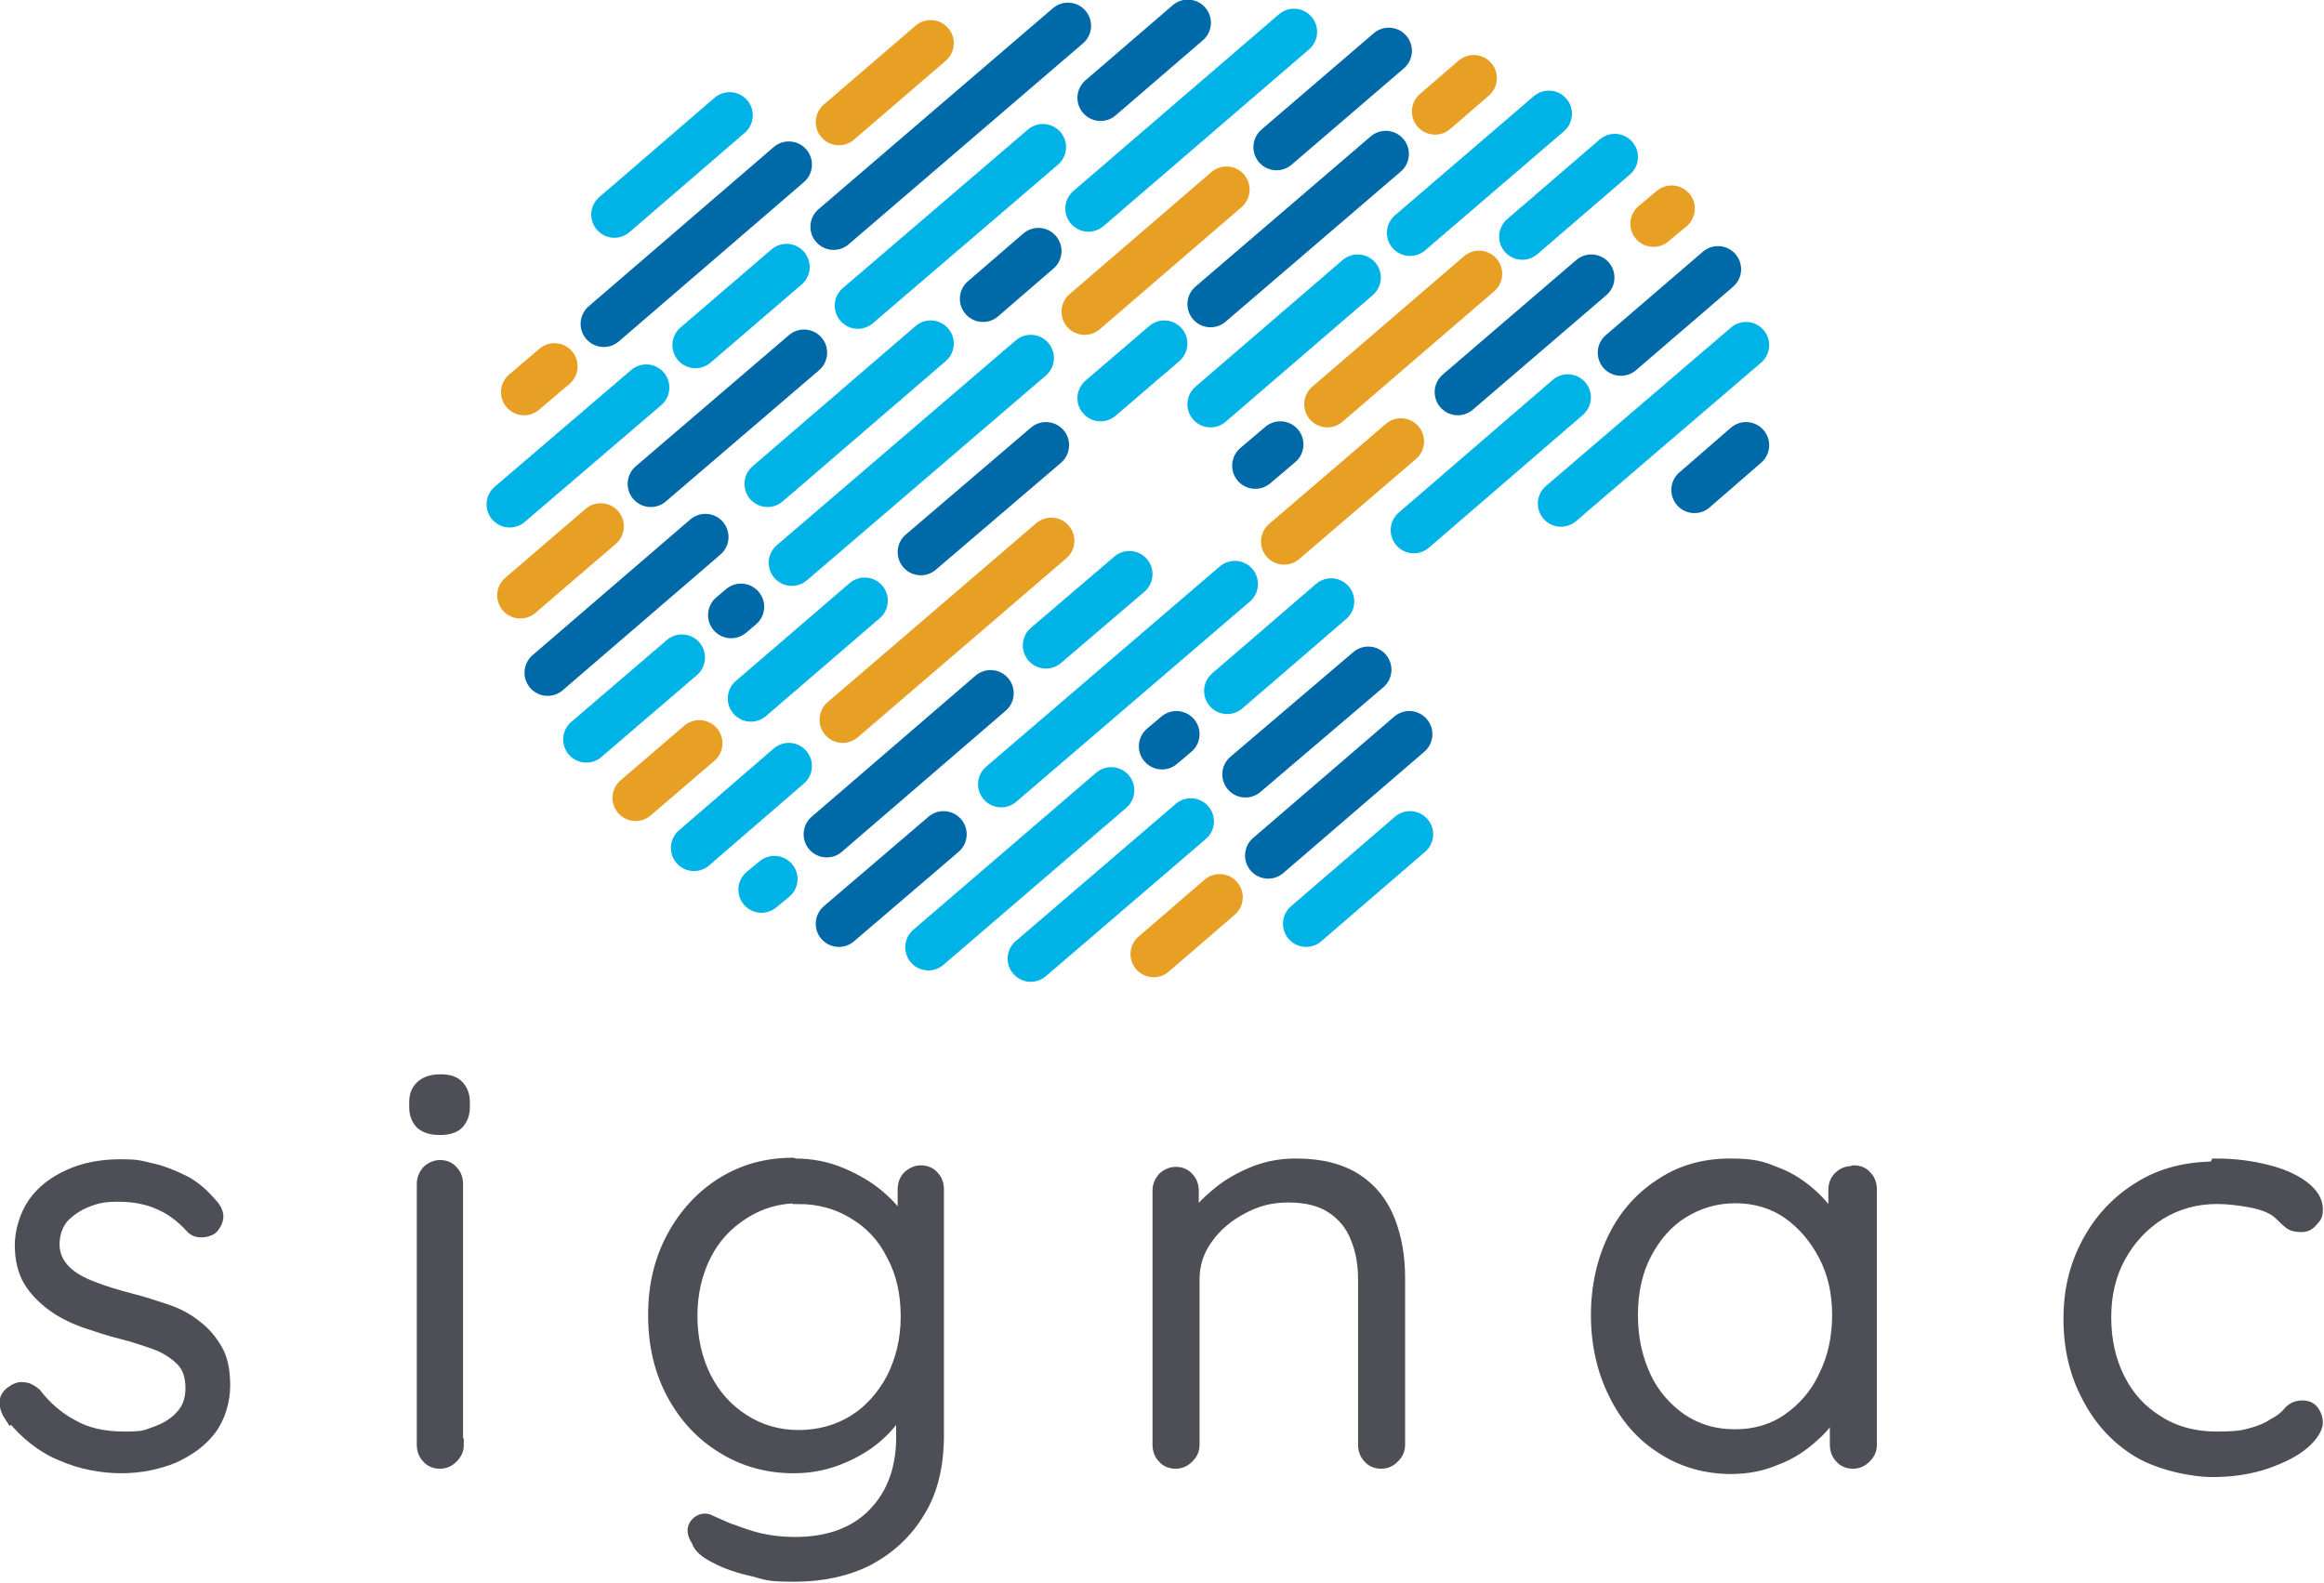
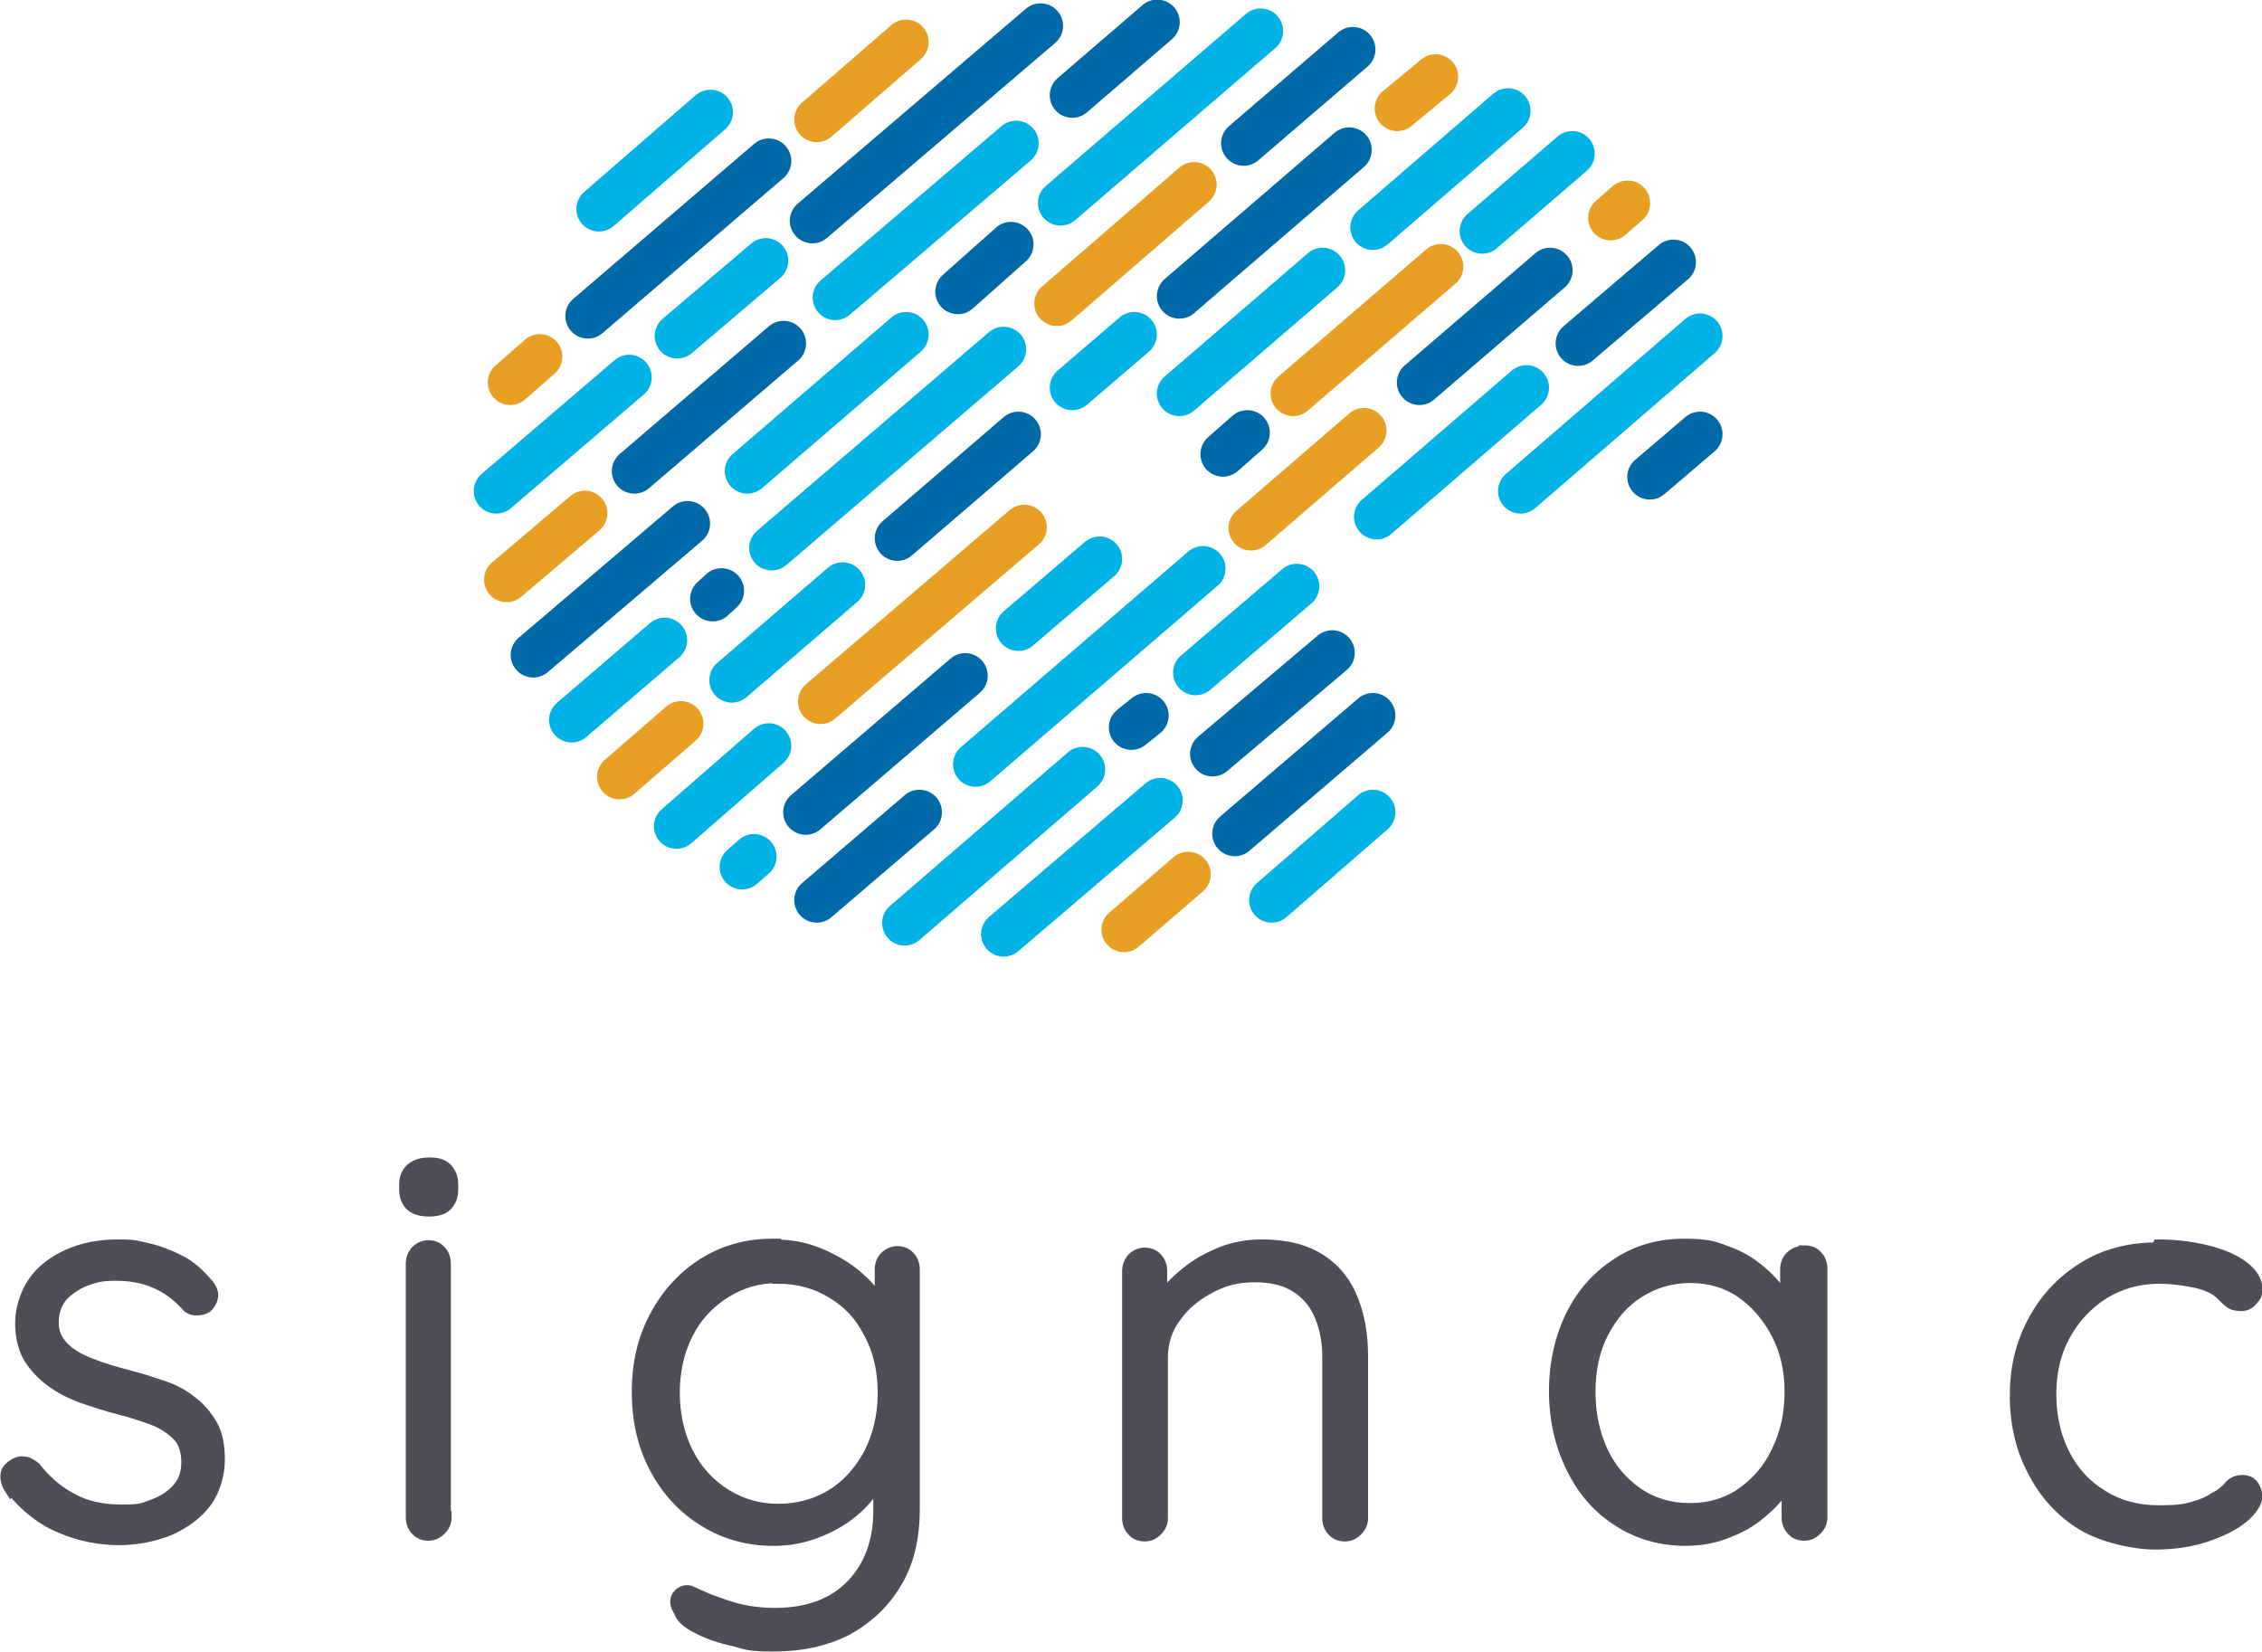
- <svg xmlns="http://www.w3.org/2000/svg" id="Layer_1" version="1.1" viewBox="0 0 306.4 208.6">
+ <svg xmlns="http://www.w3.org/2000/svg" id="Layer_1" version="1.1" viewBox="0 0 306.3 223.6">
  <defs>
    <style>
      .st0 {
-         stroke: #00b3e6;
+         stroke: #0069a7;
      }

      .st0, .st1, .st2, .st3 {
        stroke-miterlimit: 10;
      }

-       .st0, .st2, .st3 {
+       .st0, .st1, .st3 {
        fill: none;
        stroke-linecap: round;
        stroke-width: 6.1px;
      }

      .st1 {
+         stroke: #e7a024;
+       }
+ 
+       .st2 {
        fill: #4d4e56;
        stroke: #4d4e56;
        stroke-width: 1.7px;
      }

-       .st2 {
-         stroke: #e7a024;
-       }
- 
      .st3 {
-         stroke: #0069a7;
+         stroke: #00b3e6;
      }
    </style>
  </defs>
  <g>
-     <path class="st1" d="M1.4,186.7c-.4-.6-.6-1.2-.6-1.8,0-.6.3-1,.9-1.4.4-.3.9-.5,1.4-.4.5,0,1,.3,1.5.7,1.3,1.7,3,3.2,4.9,4.2,1.9,1.1,4.2,1.6,6.9,1.6s2.8-.2,4.2-.7c1.4-.5,2.5-1.2,3.4-2.2.9-1,1.3-2.2,1.3-3.7s-.4-2.8-1.3-3.7c-.9-.9-2.1-1.7-3.5-2.2-1.4-.5-2.9-1-4.5-1.4-1.7-.4-3.3-1-4.9-1.5-1.6-.6-3-1.3-4.2-2.2-1.2-.9-2.2-1.9-3-3.2-.7-1.2-1.1-2.8-1.1-4.6s.6-3.9,1.7-5.5c1.1-1.6,2.7-2.8,4.7-3.7,2-.9,4.2-1.3,6.7-1.3s2.6.2,4,.5c1.4.3,2.9.9,4.3,1.6,1.4.7,2.6,1.8,3.7,3.1.4.4.7,1,.7,1.5s-.3,1.1-.7,1.5c-.4.3-.9.4-1.4.4s-1-.2-1.3-.6c-1.2-1.3-2.6-2.4-4.3-3.1-1.6-.7-3.4-1-5.3-1s-2.8.2-4.1.7c-1.3.5-2.3,1.2-3.2,2.1-.8.9-1.3,2.2-1.3,3.7,0,1.4.6,2.6,1.5,3.5.9.9,2.1,1.6,3.7,2.2,1.5.6,3.2,1.1,5.1,1.6,1.6.4,3.1.9,4.6,1.4,1.5.5,2.8,1.2,3.9,2.1,1.1.8,2,1.9,2.7,3.1.7,1.2,1,2.8,1,4.7s-.6,4.1-1.8,5.7c-1.2,1.6-2.9,2.8-4.9,3.7-2,.8-4.3,1.3-6.8,1.3s-5.3-.5-7.8-1.6c-2.5-1-4.8-2.8-6.7-5.2Z" />
-     <path class="st1" d="M58,148.8c-1,0-1.8-.2-2.4-.7-.5-.5-.8-1.2-.8-2.1v-.7c0-.9.3-1.6.9-2.1.6-.5,1.4-.7,2.4-.7s1.7.2,2.2.7c.5.5.8,1.2.8,2.1v.7c0,.9-.3,1.6-.8,2.1-.5.5-1.3.7-2.3.7ZM60.3,190.5c0,.6-.2,1.1-.7,1.6s-1,.7-1.6.7-1.2-.2-1.6-.7c-.4-.4-.6-1-.6-1.6v-34.4c0-.6.2-1.1.6-1.6.4-.4,1-.7,1.6-.7s1.2.2,1.6.7c.4.4.6,1,.6,1.6v34.4Z" />
-     <path class="st1" d="M104.8,153.6c2.2,0,4.2.4,6.1,1.2,1.9.8,3.6,1.8,5,3,1.4,1.2,2.5,2.5,3.3,3.9.8,1.4,1.2,2.7,1.2,3.9l-1.2-1.8v-7c0-.6.2-1.2.6-1.6.4-.4,1-.7,1.6-.7s1.2.2,1.6.7c.4.4.6,1,.6,1.6v32.4c0,4-.8,7.4-2.5,10.1-1.6,2.7-3.9,4.8-6.7,6.3-2.8,1.4-6,2.1-9.6,2.1s-3.6-.2-5.5-.7c-1.9-.4-3.6-1-4.9-1.7-1.4-.7-2.2-1.4-2.4-2.2-.3-.4-.5-.9-.5-1.3,0-.4.2-.8.6-1.1.4-.3,1-.4,1.5-.1.6.3,1.4.6,2.5,1.1.4.1,1.1.4,2,.7.9.3,1.9.6,3.1.8,1.2.2,2.4.3,3.6.3,4.5,0,8-1.3,10.5-3.9,2.5-2.6,3.7-6,3.7-10.1v-7.2l.8.2c-.4,1.8-1.2,3.4-2.2,4.7s-2.3,2.5-3.7,3.4c-1.4.9-2.9,1.6-4.5,2.1-1.6.5-3.2.7-4.8.7-3.4,0-6.6-.9-9.3-2.6-2.8-1.7-5-4.1-6.6-7.1-1.6-3-2.4-6.4-2.4-10.3s.8-7.2,2.4-10.2c1.6-3,3.8-5.4,6.5-7.1,2.7-1.7,5.8-2.6,9.3-2.6ZM105.3,157.8c-2.7,0-5.1.7-7.3,2.1-2.2,1.4-3.9,3.2-5.1,5.6-1.2,2.4-1.8,5.1-1.8,8s.6,5.7,1.8,8.1c1.2,2.4,2.9,4.3,5.1,5.7,2.2,1.4,4.6,2.1,7.3,2.1s5.2-.7,7.3-2c2.1-1.3,3.8-3.2,5.1-5.6,1.2-2.4,1.9-5.1,1.9-8.2s-.6-5.8-1.9-8.2c-1.2-2.4-2.9-4.2-5.1-5.5-2.1-1.3-4.6-2-7.3-2Z" />
-     <path class="st1" d="M170.9,153.6c3.3,0,5.9.7,7.9,2,2,1.3,3.4,3.1,4.3,5.4.9,2.3,1.3,4.8,1.3,7.5v22c0,.6-.2,1.1-.7,1.6s-1,.7-1.6.7-1.2-.2-1.6-.7c-.4-.4-.6-1-.6-1.6v-21.8c0-2-.3-3.8-1-5.5-.6-1.6-1.7-3-3.2-4-1.5-1-3.4-1.5-5.8-1.5s-4.2.5-6.1,1.5c-1.9,1-3.5,2.3-4.7,4-1.2,1.6-1.8,3.5-1.8,5.5v21.8c0,.6-.2,1.1-.7,1.6s-1,.7-1.6.7-1.2-.2-1.6-.7c-.4-.4-.6-1-.6-1.6v-33.5c0-.6.2-1.1.6-1.6.4-.4,1-.7,1.6-.7s1.2.2,1.6.7c.4.4.6,1,.6,1.6v6.3l-1.7,2.7c0-1.6.6-3.1,1.5-4.6.9-1.5,2.1-2.8,3.6-4,1.4-1.2,3.1-2.1,4.8-2.8,1.8-.7,3.6-1,5.4-1Z" />
-     <path class="st1" d="M244.4,154.5c.6,0,1.2.2,1.6.7.4.4.6,1,.6,1.6v33.7c0,.6-.2,1.1-.7,1.6s-1,.7-1.6.7-1.2-.2-1.6-.7c-.4-.4-.6-1-.6-1.6v-8.9l1.3-.6c0,1.4-.4,2.8-1.2,4.3-.8,1.4-1.8,2.8-3.2,4-1.3,1.2-2.9,2.3-4.8,3-1.8.8-3.8,1.2-6,1.2-3.3,0-6.4-.9-9-2.6-2.7-1.7-4.8-4.1-6.3-7.2-1.5-3-2.3-6.5-2.3-10.3s.8-7.3,2.3-10.3c1.5-3,3.6-5.3,6.3-7,2.6-1.7,5.6-2.5,8.9-2.5s4.2.4,6,1.1c1.9.7,3.5,1.8,4.9,3.1,1.4,1.3,2.5,2.8,3.3,4.5.8,1.7,1.2,3.4,1.2,5.2l-1.6-1.1v-9.5c0-.6.2-1.2.6-1.6.4-.4.9-.7,1.6-.7ZM228.8,189.3c2.6,0,5-.7,7-2.1,2-1.4,3.7-3.3,4.8-5.7,1.2-2.4,1.8-5.1,1.8-8.1s-.6-5.6-1.8-7.9c-1.2-2.3-2.8-4.2-4.8-5.6-2-1.4-4.4-2.1-7-2.1s-4.9.7-7,2c-2.1,1.3-3.7,3.2-4.9,5.5-1.2,2.3-1.8,5-1.8,8.1s.6,5.7,1.7,8.1c1.1,2.4,2.8,4.3,4.8,5.7,2.1,1.4,4.4,2.1,7.1,2.1Z" />
-     <path class="st1" d="M292.2,153.6c2.4,0,4.6.3,6.6.8,2,.5,3.6,1.2,4.8,2.1,1.2.9,1.8,1.9,1.8,2.9s-.2,1-.6,1.5c-.4.5-.8.7-1.4.7s-1.2-.1-1.5-.4c-.4-.3-.7-.6-1.1-1-.4-.4-.9-.8-1.6-1.1-.6-.3-1.6-.6-2.8-.8-1.2-.2-2.6-.4-4.1-.4-2.8,0-5.3.7-7.6,2.1-2.2,1.4-4,3.3-5.3,5.7-1.3,2.4-1.9,5-1.9,8s.6,5.7,1.8,8.1c1.2,2.4,2.9,4.3,5.2,5.7,2.2,1.4,4.8,2.1,7.7,2.1s3.6-.2,4.7-.5c1.1-.3,2.1-.7,2.8-1.2,1-.5,1.7-1.1,2.1-1.6.4-.5,1-.8,1.7-.8s1.1.2,1.4.6c.3.4.5.9.5,1.5s-.6,1.7-1.8,2.7c-1.2,1-2.8,1.8-4.8,2.5-2,.7-4.4,1.1-7.1,1.1s-7-.9-9.8-2.6c-2.8-1.7-5-4.1-6.6-7.2-1.6-3-2.4-6.4-2.4-10.2s.8-7,2.4-10c1.6-3,3.8-5.4,6.7-7.2,2.8-1.8,6.2-2.7,10-2.7Z" />
+     <path class="st2" d="M1.5,201.7c-.4-.6-.6-1.2-.6-1.8s.3-1,.9-1.4c.4-.3.9-.5,1.4-.4.5,0,1,.3,1.5.7,1.3,1.7,3,3.2,4.9,4.2,1.9,1.1,4.2,1.6,6.9,1.6s2.8-.2,4.2-.7,2.5-1.2,3.4-2.2,1.3-2.2,1.3-3.7-.4-2.8-1.3-3.7-2.1-1.7-3.5-2.2-2.9-1-4.5-1.4c-1.7-.4-3.3-1-4.9-1.5-1.6-.6-3-1.3-4.2-2.2s-2.2-1.9-3-3.2c-.7-1.2-1.1-2.8-1.1-4.6s.6-3.9,1.7-5.5c1.1-1.6,2.7-2.8,4.7-3.7s4.2-1.3,6.7-1.3,2.6.2,4,.5,2.9.9,4.3,1.6c1.4.7,2.6,1.8,3.7,3.1.4.4.7,1,.7,1.5s-.3,1.1-.7,1.5c-.4.3-.9.4-1.4.4s-1-.2-1.3-.6c-1.2-1.3-2.6-2.4-4.3-3.1-1.6-.7-3.4-1-5.3-1s-2.8.2-4.1.7c-1.3.5-2.3,1.2-3.2,2.1-.8.9-1.3,2.2-1.3,3.7s.6,2.6,1.5,3.5c.9.9,2.1,1.6,3.7,2.2,1.5.6,3.2,1.1,5.1,1.6,1.6.4,3.1.9,4.6,1.4s2.8,1.2,3.9,2.1c1.1.8,2,1.9,2.7,3.1.7,1.2,1,2.8,1,4.7s-.6,4.1-1.8,5.7c-1.2,1.6-2.9,2.8-4.9,3.7-2,.8-4.3,1.3-6.8,1.3s-5.3-.5-7.8-1.6c-2.5-1-4.8-2.8-6.7-5.2h0Z" />
+     <path class="st2" d="M58.1,163.9c-1,0-1.8-.2-2.4-.7-.5-.5-.8-1.2-.8-2.1v-.7c0-.9.3-1.6.9-2.1.6-.5,1.4-.7,2.4-.7s1.7.2,2.2.7.8,1.2.8,2.1v.7c0,.9-.3,1.6-.8,2.1s-1.3.7-2.3.7ZM60.3,205.5c0,.6-.2,1.1-.7,1.6s-1,.7-1.6.7-1.2-.2-1.6-.7c-.4-.4-.6-1-.6-1.6v-34.4c0-.6.2-1.1.6-1.6.4-.4,1-.7,1.6-.7s1.2.2,1.6.7c.4.4.6,1,.6,1.6v34.4h.1Z" />
+     <path class="st2" d="M104.9,168.7c2.2,0,4.2.4,6.1,1.2s3.6,1.8,5,3,2.5,2.5,3.3,3.9,1.2,2.7,1.2,3.9l-1.2-1.8v-7c0-.6.2-1.2.6-1.6.4-.4,1-.7,1.6-.7s1.2.2,1.6.7c.4.4.6,1,.6,1.6v32.4c0,4-.8,7.4-2.5,10.1-1.6,2.7-3.9,4.8-6.7,6.3-2.8,1.4-6,2.1-9.6,2.1s-3.6-.2-5.5-.7c-1.9-.4-3.6-1-4.9-1.7-1.4-.7-2.2-1.4-2.4-2.2-.3-.4-.5-.9-.5-1.3s.2-.8.6-1.1,1-.4,1.5-.1c.6.3,1.4.6,2.5,1.1.4.1,1.1.4,2,.7s1.9.6,3.1.8,2.4.3,3.6.3c4.5,0,8-1.3,10.5-3.9,2.5-2.6,3.7-6,3.7-10.1v-7.2l.8.2c-.4,1.8-1.2,3.4-2.2,4.7s-2.3,2.5-3.7,3.4c-1.4.9-2.9,1.6-4.5,2.1s-3.2.7-4.8.7c-3.4,0-6.6-.9-9.3-2.6-2.8-1.7-5-4.1-6.6-7.1s-2.4-6.4-2.4-10.3.8-7.2,2.4-10.2,3.8-5.4,6.5-7.1c2.7-1.7,5.8-2.6,9.3-2.6h.3ZM105.4,172.9c-2.7,0-5.1.7-7.3,2.1-2.2,1.4-3.9,3.2-5.1,5.6-1.2,2.4-1.8,5.1-1.8,8s.6,5.7,1.8,8.1,2.9,4.3,5.1,5.7,4.6,2.1,7.3,2.1,5.2-.7,7.3-2c2.1-1.3,3.8-3.2,5.1-5.6,1.2-2.4,1.9-5.1,1.9-8.2s-.6-5.8-1.9-8.2c-1.2-2.4-2.9-4.2-5.1-5.5-2.1-1.3-4.6-2-7.3-2h0Z" />
+     <path class="st2" d="M170.9,168.7c3.3,0,5.9.7,7.9,2s3.4,3.1,4.3,5.4c.9,2.3,1.3,4.8,1.3,7.5v22c0,.6-.2,1.1-.7,1.6s-1,.7-1.6.7-1.2-.2-1.6-.7c-.4-.4-.6-1-.6-1.6v-21.8c0-2-.3-3.8-1-5.5-.6-1.6-1.7-3-3.2-4s-3.4-1.5-5.8-1.5-4.2.5-6.1,1.5c-1.9,1-3.5,2.3-4.7,4-1.2,1.6-1.8,3.5-1.8,5.5v21.8c0,.6-.2,1.1-.7,1.6s-1,.7-1.6.7-1.2-.2-1.6-.7c-.4-.4-.6-1-.6-1.6v-33.5c0-.6.2-1.1.6-1.6.4-.4,1-.7,1.6-.7s1.2.2,1.6.7c.4.4.6,1,.6,1.6v6.3l-1.7,2.7c0-1.6.6-3.1,1.5-4.6s2.1-2.8,3.6-4c1.4-1.2,3.1-2.1,4.8-2.8,1.8-.7,3.6-1,5.4-1h.1Z" />
+     <path class="st2" d="M244.4,169.5c.6,0,1.2.2,1.6.7.4.4.6,1,.6,1.6v33.7c0,.6-.2,1.1-.7,1.6s-1,.7-1.6.7-1.2-.2-1.6-.7c-.4-.4-.6-1-.6-1.6v-8.9l1.3-.6c0,1.4-.4,2.8-1.2,4.3-.8,1.4-1.8,2.8-3.2,4-1.3,1.2-2.9,2.3-4.8,3-1.8.8-3.8,1.2-6,1.2-3.3,0-6.4-.9-9-2.6-2.7-1.7-4.8-4.1-6.3-7.2-1.5-3-2.3-6.5-2.3-10.3s.8-7.3,2.3-10.3,3.6-5.3,6.3-7c2.6-1.7,5.6-2.5,8.9-2.5s4.2.4,6,1.1c1.9.7,3.5,1.8,4.9,3.1s2.5,2.8,3.3,4.5,1.2,3.4,1.2,5.2l-1.6-1.1v-9.5c0-.6.2-1.2.6-1.6s.9-.7,1.6-.7h.3ZM228.9,204.4c2.6,0,5-.7,7-2.1,2-1.4,3.7-3.3,4.8-5.7,1.2-2.4,1.8-5.1,1.8-8.1s-.6-5.6-1.8-7.9c-1.2-2.3-2.8-4.2-4.8-5.6-2-1.4-4.4-2.1-7-2.1s-4.9.7-7,2-3.7,3.2-4.9,5.5-1.8,5-1.8,8.1.6,5.7,1.7,8.1c1.1,2.4,2.8,4.3,4.8,5.7,2.1,1.4,4.4,2.1,7.1,2.1h0Z" />
+     <path class="st2" d="M292.3,168.7c2.4,0,4.6.3,6.6.8s3.6,1.2,4.8,2.1c1.2.9,1.8,1.9,1.8,2.9s-.2,1-.6,1.5-.8.7-1.4.7-1.2-.1-1.5-.4c-.4-.3-.7-.6-1.1-1s-.9-.8-1.6-1.1c-.6-.3-1.6-.6-2.8-.8-1.2-.2-2.6-.4-4.1-.4-2.8,0-5.3.7-7.6,2.1-2.2,1.4-4,3.3-5.3,5.7s-1.9,5-1.9,8,.6,5.7,1.8,8.1c1.2,2.4,2.9,4.3,5.2,5.7,2.2,1.4,4.8,2.1,7.7,2.1s3.6-.2,4.7-.5,2.1-.7,2.8-1.2c1-.5,1.7-1.1,2.1-1.6s1-.8,1.7-.8,1.1.2,1.4.6c.3.4.5.9.5,1.5s-.6,1.7-1.8,2.7c-1.2,1-2.8,1.8-4.8,2.5s-4.4,1.1-7.1,1.1-7-.9-9.8-2.6c-2.8-1.7-5-4.1-6.6-7.2-1.6-3-2.4-6.4-2.4-10.2s.8-7,2.4-10,3.8-5.4,6.7-7.2c2.8-1.8,6.2-2.7,10-2.7l.2-.4Z" />
  </g>
  <g>
-     <line class="st0" x1="172.2" y1="121.8" x2="185.9" y2="110" />
-     <line class="st3" x1="223.4" y1="64.6" x2="230.2" y2="58.7" />
-     <line class="st3" x1="167.2" y1="112.8" x2="185.8" y2="96.8" />
-     <line class="st2" x1="152.1" y1="125.8" x2="160.8" y2="118.3" />
-     <line class="st0" x1="205.8" y1="66.4" x2="230.2" y2="45.5" />
-     <line class="st3" x1="164.2" y1="102.1" x2="180.4" y2="88.3" />
-     <line class="st0" x1="135.9" y1="126.4" x2="157" y2="108.3" />
-     <line class="st3" x1="213.7" y1="46.5" x2="226.5" y2="35.5" />
-     <line class="st0" x1="186.4" y1="69.9" x2="206.7" y2="52.4" />
-     <line class="st0" x1="161.8" y1="91.1" x2="175.5" y2="79.3" />
-     <line class="st3" x1="153.2" y1="98.4" x2="155.1" y2="96.8" />
-     <line class="st0" x1="122.4" y1="124.9" x2="146.5" y2="104.2" />
-     <line class="st2" x1="218" y1="29.5" x2="220.4" y2="27.5" />
-     <line class="st3" x1="192.2" y1="51.7" x2="209.8" y2="36.6" />
-     <line class="st2" x1="169.3" y1="71.4" x2="184.7" y2="58.2" />
-     <line class="st0" x1="132" y1="103.4" x2="162.8" y2="77" />
-     <line class="st3" x1="110.6" y1="121.8" x2="124.4" y2="110" />
-     <line class="st0" x1="200.7" y1="31.2" x2="212.9" y2="20.7" />
-     <line class="st2" x1="175" y1="53.3" x2="195" y2="36.1" />
-     <line class="st3" x1="165.5" y1="61.4" x2="168.8" y2="58.6" />
-     <line class="st0" x1="137.9" y1="85.1" x2="148.9" y2="75.7" />
-     <line class="st3" x1="109" y1="110" x2="130.6" y2="91.4" />
-     <line class="st0" x1="100.4" y1="117.3" x2="102.1" y2="115.9" />
-     <line class="st0" x1="185.9" y1="30.7" x2="204.2" y2="15" />
-     <line class="st0" x1="159.6" y1="53.3" x2="179" y2="36.6" />
-     <line class="st2" x1="111.1" y1="94.9" x2="138.6" y2="71.3" />
-     <line class="st0" x1="91.5" y1="111.8" x2="104" y2="101" />
-     <line class="st2" x1="189.2" y1="14.7" x2="194.3" y2="10.3" />
-     <line class="st3" x1="159.6" y1="40.1" x2="182.7" y2="20.3" />
-     <line class="st0" x1="145.1" y1="52.5" x2="153.5" y2="45.3" />
-     <line class="st3" x1="121.4" y1="72.8" x2="137.9" y2="58.7" />
-     <line class="st0" x1="99" y1="92.1" x2="114" y2="79.2" />
-     <line class="st2" x1="83.8" y1="105.2" x2="92.2" y2="98" />
-     <line class="st3" x1="168.3" y1="19.4" x2="183.1" y2="6.7" />
-     <line class="st2" x1="143" y1="41.1" x2="161.7" y2="25" />
-     <line class="st0" x1="104.4" y1="74.2" x2="135.9" y2="47.2" />
-     <line class="st3" x1="96.4" y1="81.1" x2="97.7" y2="80" />
-     <line class="st0" x1="77.3" y1="97.5" x2="89.9" y2="86.7" />
-     <line class="st0" x1="143.5" y1="27.5" x2="170.6" y2="4.2" />
-     <line class="st3" x1="129.6" y1="39.4" x2="136.9" y2="33.1" />
-     <line class="st0" x1="101.2" y1="63.8" x2="122.7" y2="45.3" />
-     <line class="st3" x1="72.2" y1="88.7" x2="93" y2="70.8" />
-     <line class="st3" x1="145.1" y1="12.9" x2="156.6" y2="3" />
-     <line class="st0" x1="113.1" y1="40.3" x2="137.5" y2="19.4" />
-     <line class="st3" x1="85.8" y1="63.8" x2="106" y2="46.5" />
-     <line class="st2" x1="68.6" y1="78.5" x2="79.2" y2="69.4" />
-     <line class="st3" x1="109.9" y1="29.9" x2="140.8" y2="3.4" />
-     <line class="st0" x1="91.7" y1="45.5" x2="103.7" y2="35.2" />
-     <line class="st0" x1="67.2" y1="66.5" x2="85.2" y2="51.1" />
-     <line class="st2" x1="110.6" y1="16.1" x2="122.7" y2="5.7" />
-     <line class="st3" x1="79.6" y1="42.7" x2="104" y2="21.7" />
-     <line class="st2" x1="69.1" y1="51.7" x2="73.1" y2="48.3" />
-     <line class="st0" x1="81" y1="28.3" x2="96.2" y2="15.2" />
+     <line class="st3" x1="172.2" y1="121.9" x2="185.9" y2="110" />
+     <line class="st0" x1="223.4" y1="64.6" x2="230.2" y2="58.8" />
+     <line class="st0" x1="167.2" y1="112.9" x2="185.9" y2="96.9" />
+     <line class="st1" x1="152.2" y1="125.9" x2="160.9" y2="118.4" />
+     <line class="st3" x1="205.9" y1="66.5" x2="230.2" y2="45.5" />
+     <line class="st0" x1="164.2" y1="102.1" x2="180.4" y2="88.4" />
+     <line class="st3" x1="135.9" y1="126.5" x2="157.1" y2="108.4" />
+     <line class="st0" x1="213.7" y1="46.5" x2="226.6" y2="35.5" />
+     <line class="st3" x1="186.4" y1="70" x2="206.7" y2="52.5" />
+     <line class="st3" x1="161.9" y1="91.1" x2="175.6" y2="79.4" />
+     <line class="st0" x1="153.2" y1="98.5" x2="155.2" y2="96.9" />
+     <line class="st3" x1="122.5" y1="125" x2="146.6" y2="104.2" />
+     <line class="st1" x1="218.1" y1="29.5" x2="220.4" y2="27.5" />
+     <line class="st0" x1="192.2" y1="51.8" x2="209.9" y2="36.6" />
+     <line class="st1" x1="169.4" y1="71.5" x2="184.7" y2="58.3" />
+     <line class="st3" x1="132.1" y1="103.5" x2="162.9" y2="77" />
+     <line class="st0" x1="110.6" y1="121.9" x2="124.5" y2="110" />
+     <line class="st3" x1="200.7" y1="31.3" x2="212.9" y2="20.8" />
+     <line class="st1" x1="175.1" y1="53.3" x2="195.1" y2="36.1" />
+     <line class="st0" x1="165.6" y1="61.5" x2="168.9" y2="58.6" />
+     <line class="st3" x1="137.9" y1="85.1" x2="148.9" y2="75.7" />
+     <line class="st0" x1="109.1" y1="110" x2="130.7" y2="91.5" />
+     <line class="st3" x1="100.5" y1="117.4" x2="102.1" y2="116" />
+     <line class="st3" x1="185.9" y1="30.8" x2="204.2" y2="15" />
+     <line class="st3" x1="159.7" y1="53.3" x2="179.1" y2="36.6" />
+     <line class="st1" x1="111.1" y1="95" x2="138.7" y2="71.4" />
+     <line class="st3" x1="91.6" y1="111.9" x2="104.1" y2="101" />
+     <line class="st1" x1="189.2" y1="14.7" x2="194.4" y2="10.4" />
+     <line class="st0" x1="159.7" y1="40.1" x2="182.7" y2="20.3" />
+     <line class="st3" x1="145.2" y1="52.5" x2="153.6" y2="45.3" />
+     <line class="st0" x1="121.5" y1="72.9" x2="137.9" y2="58.8" />
+     <line class="st3" x1="99.1" y1="92.1" x2="114.1" y2="79.2" />
+     <line class="st1" x1="83.9" y1="105.2" x2="92.2" y2="98" />
+     <line class="st0" x1="168.4" y1="19.4" x2="183.2" y2="6.7" />
+     <line class="st1" x1="143.1" y1="41.1" x2="161.7" y2="25" />
+     <line class="st3" x1="104.5" y1="74.2" x2="135.9" y2="47.3" />
+     <line class="st0" x1="96.5" y1="81.1" x2="97.7" y2="80" />
+     <line class="st3" x1="77.4" y1="97.5" x2="90" y2="86.7" />
+     <line class="st3" x1="143.6" y1="27.5" x2="170.7" y2="4.2" />
+     <line class="st0" x1="129.7" y1="39.5" x2="136.9" y2="33.1" />
+     <line class="st3" x1="101.2" y1="63.8" x2="122.7" y2="45.3" />
+     <line class="st0" x1="72.2" y1="88.7" x2="93.1" y2="70.9" />
+     <line class="st0" x1="145.2" y1="12.9" x2="156.7" y2="3" />
+     <line class="st3" x1="113.1" y1="40.3" x2="137.6" y2="19.4" />
+     <line class="st0" x1="85.9" y1="63.8" x2="106.1" y2="46.5" />
+     <line class="st1" x1="68.6" y1="78.5" x2="79.2" y2="69.5" />
+     <line class="st0" x1="110" y1="29.9" x2="140.9" y2="3.5" />
+     <line class="st3" x1="91.7" y1="45.5" x2="103.7" y2="35.3" />
+     <line class="st3" x1="67.2" y1="66.5" x2="85.2" y2="51.1" />
+     <line class="st1" x1="110.6" y1="16.2" x2="122.7" y2="5.7" />
+     <line class="st0" x1="79.6" y1="42.8" x2="104.1" y2="21.8" />
+     <line class="st1" x1="69.1" y1="51.8" x2="73.1" y2="48.3" />
+     <line class="st3" x1="81.1" y1="28.3" x2="96.2" y2="15.2" />
  </g>
</svg>
